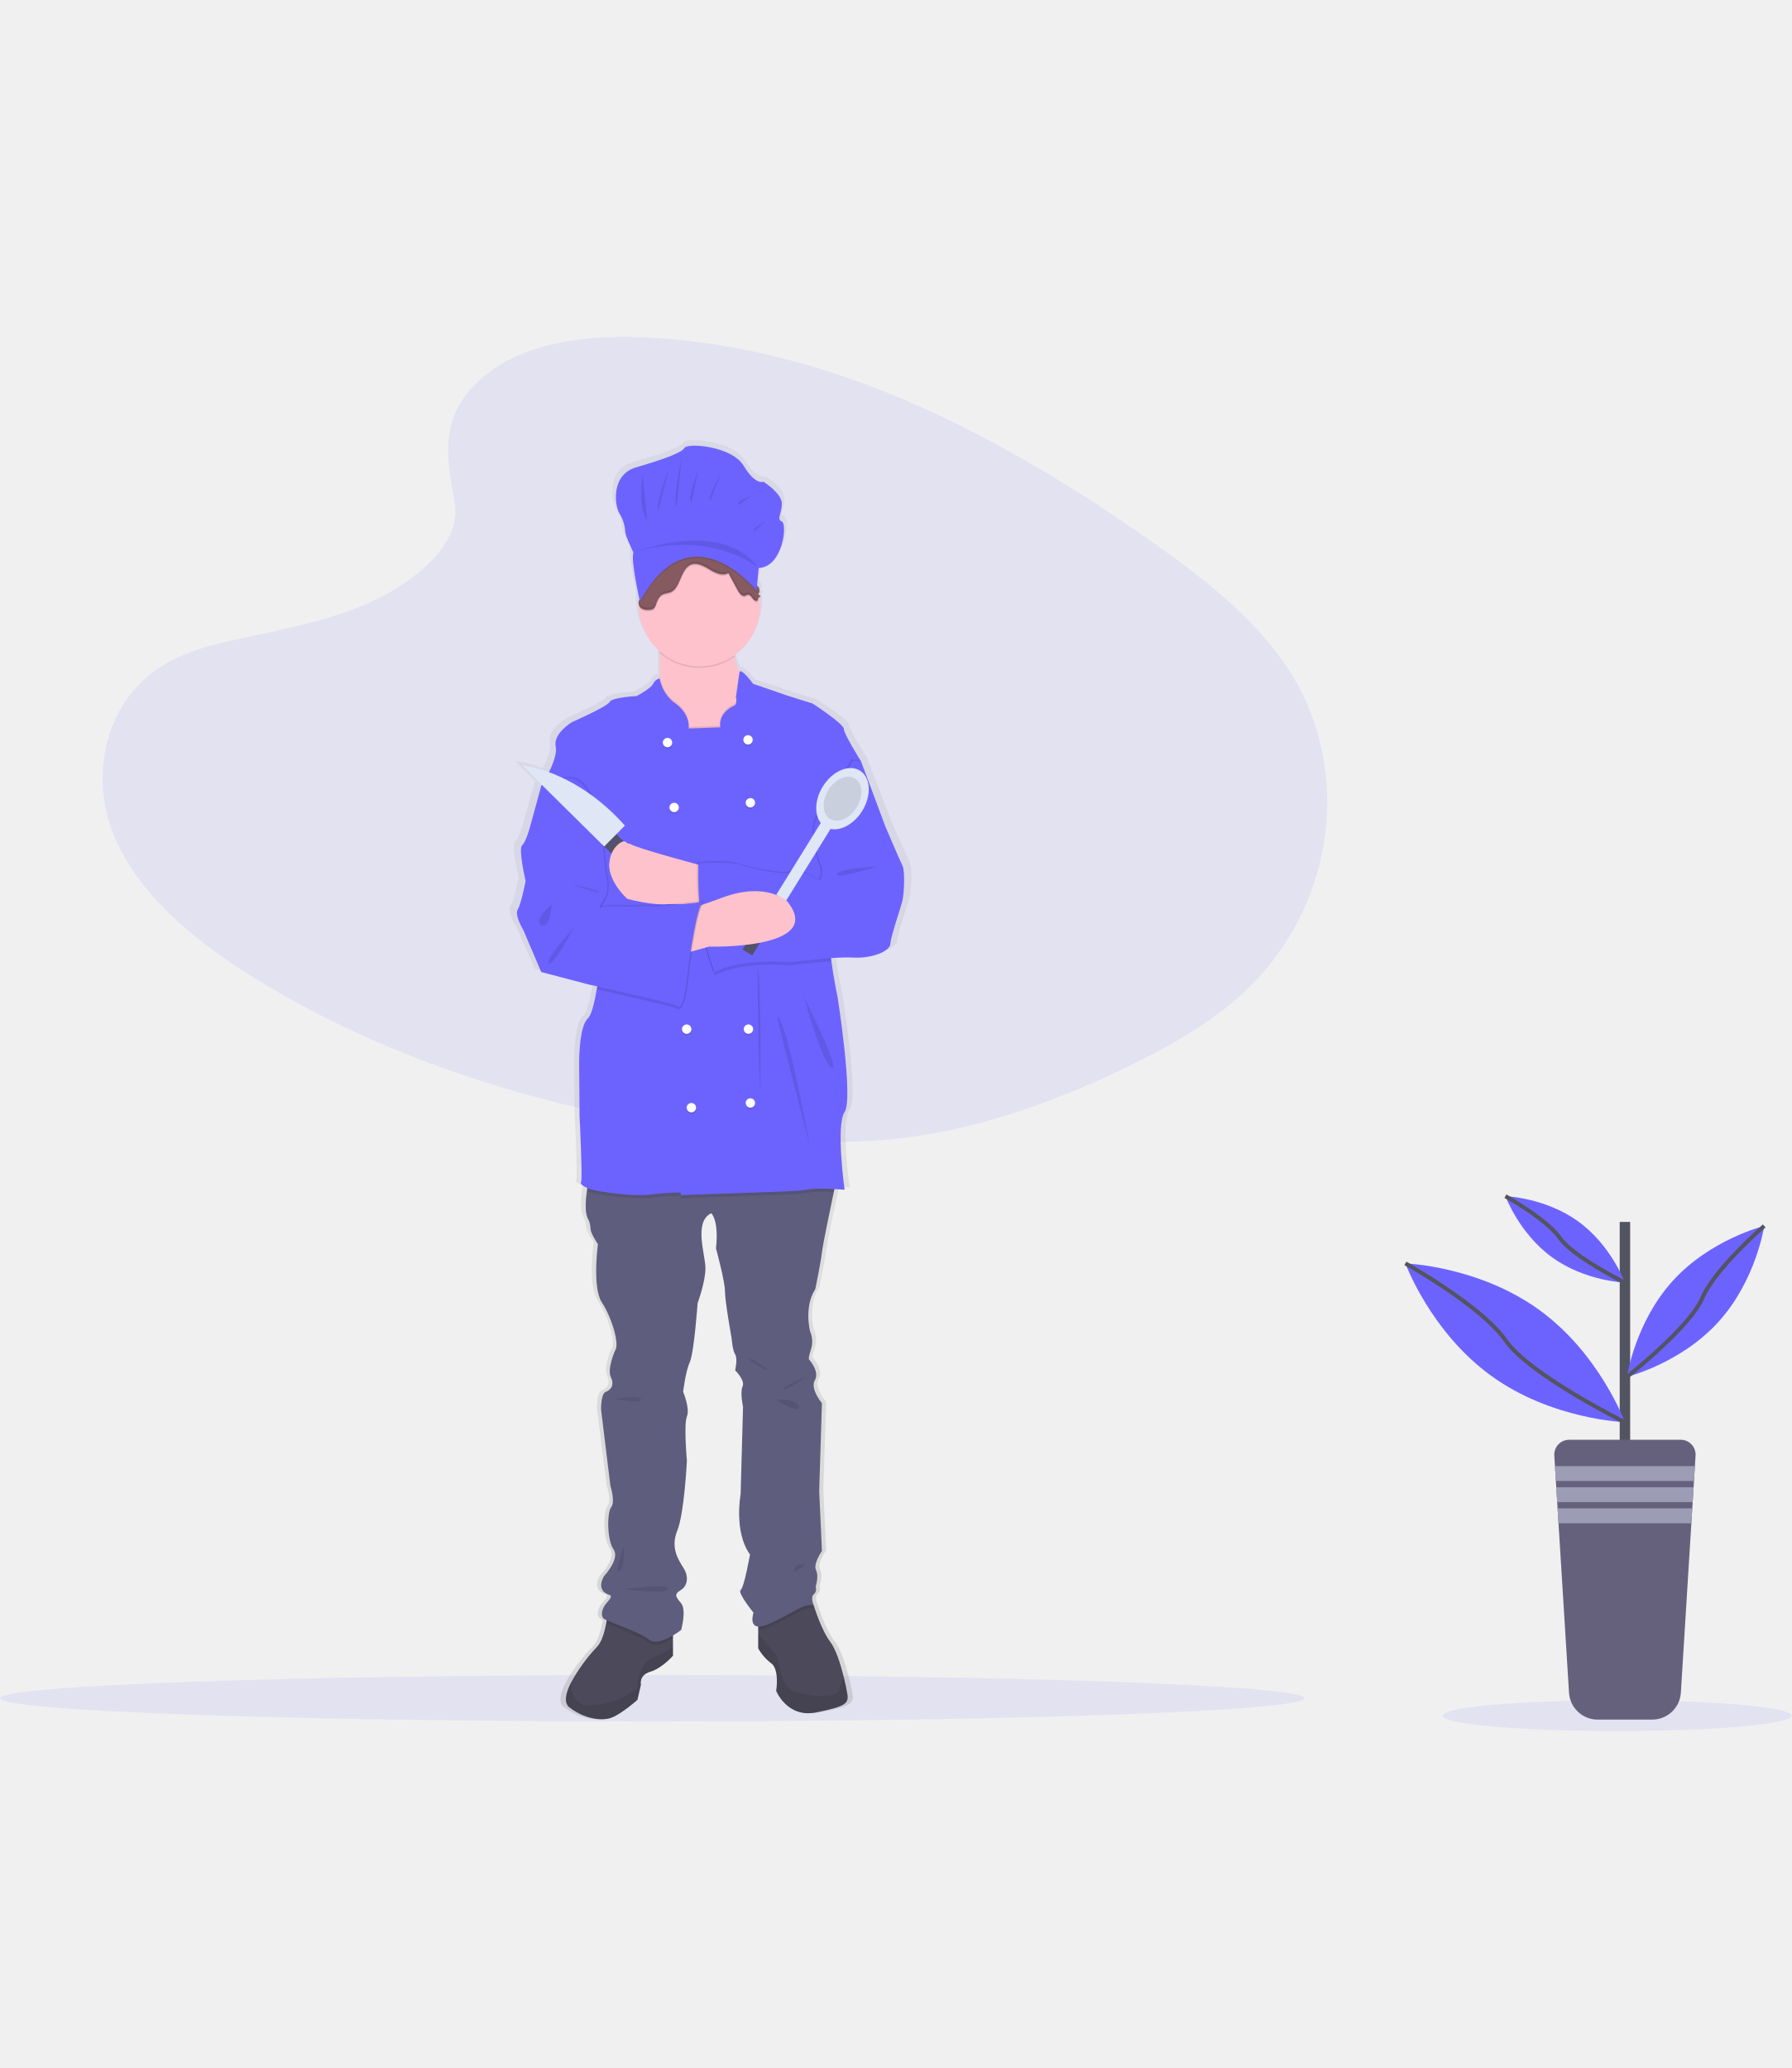
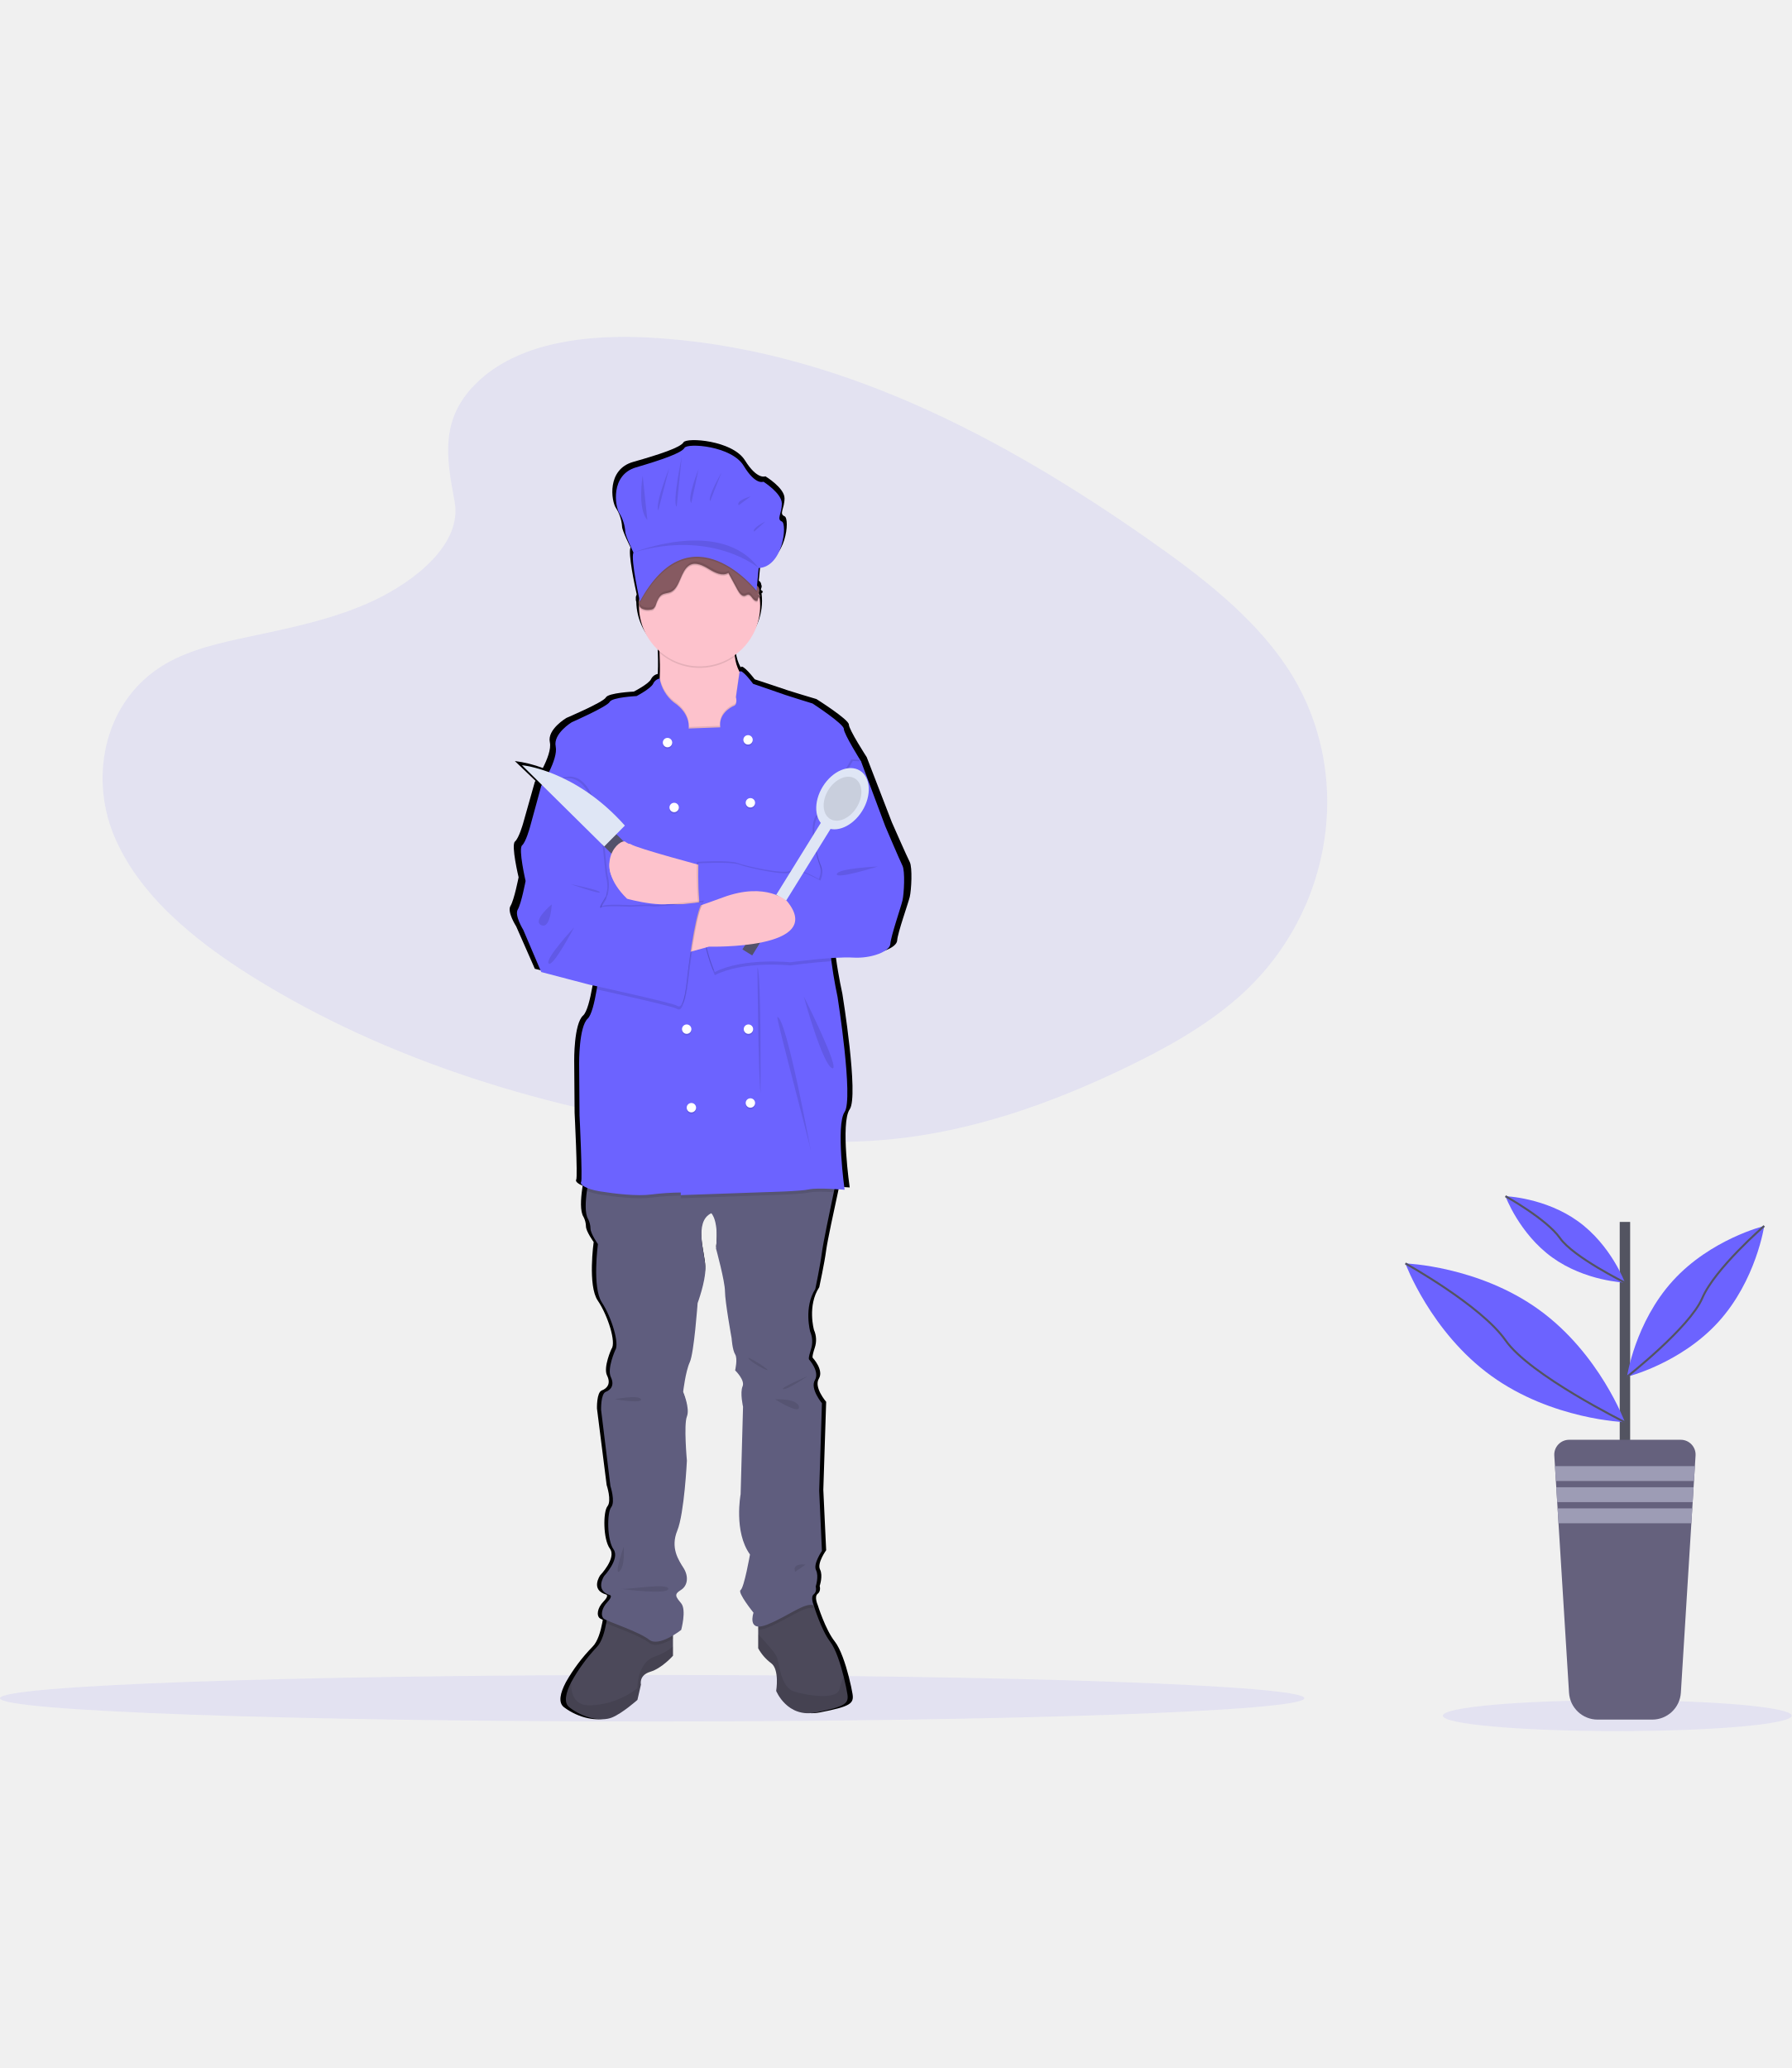
<svg xmlns="http://www.w3.org/2000/svg" data-name="Layer 1" width="600.069" height="692.728" viewBox="0 0 890.069 692.728">
  <defs>
    <linearGradient id="ef5d85de-35d2-4357-9719-f86a6844cb01-202" x1="507.947" y1="790.481" x2="507.947" y2="154.92" gradientUnits="userSpaceOnUse">
-       <stop offset="0" stop-color="gray" stop-opacity="0.25" />
-       <stop offset="0.535" stop-color="gray" stop-opacity="0.12" />
-       <stop offset="1" stop-color="gray" stop-opacity="0.1" />
+       <stop offset="0" stopColor="gray" stopOpacity="0.25" />
+       <stop offset="0.535" stopColor="gray" stopOpacity="0.12" />
+       <stop offset="1" stopColor="gray" stopOpacity="0.1" />
    </linearGradient>
  </defs>
  <ellipse cx="324" cy="676.395" rx="324" ry="11.547" fill="#6c63ff" opacity="0.1" />
  <path d="M393.787,124.6c20.641-18.394,53.041-22.143,82.533-20.678,92.634,4.602,176.254,49.324,248.584,99.91,26.185,18.313,51.965,38.048,68.962,63.266,34.6,51.336,24.337,122.453-23.776,164.745-16.369,14.389-36.213,25.419-56.585,35.198-36.222,17.386-75.305,31.343-116.416,35.316-29.317,2.833-58.995.53-88.14-3.423C427.52,487.89,347.591,463.47,280.598,421.69c-29.383-18.324-57.077-41.106-69.188-70.75s-4.36-67.21,25.643-84.756c12.409-7.257,27.245-10.535,41.77-13.612,21.38-4.53,43.104-8.996,62.398-18.205,19.928-9.512,43.526-27.907,39.58-48.962C376.567,162.813,373.17,142.973,393.787,124.6Z" transform="translate(-154.9654 -103.6359)" fill="#6c63ff" opacity="0.1" />
  <ellipse cx="803.416" cy="685.062" rx="86.653" ry="7.667" fill="#6c63ff" opacity="0.1" />
  <path d="M606.904,364.53c-1.411-2.731-8.869-19.702-8.869-19.702l-12.497-32.382s-8.869-13.655-8.869-16.191-16.125-12.68-16.125-12.68-13.102-3.901-14.11-4.292-16.528-5.524-16.528-5.524-6.112-8.037-6.982-5.938l-.001.005c-.032-.053-.064-.099-.096-.154a20.75,20.75,0,0,1-2.33-7.514c-.033-.234-.062-.48-.091-.724a29.911,29.911,0,0,0,13.128-24.628,29.511,29.511,0,0,0-.258-3.828,2.684,2.684,0,0,1,.347-.183c.251-.109.187-.198.003-.29.063-.033.126-.068.19-.095.334-.145.111-.255-.212-.385l.019-.01c.455-.198-.12-.328-.582-.537-.025-.135-.048-.27-.075-.405a2.723,2.723,0,0,0,.185-.804c.041.02.078.042.122.061a3.414,3.414,0,0,0-.008-1.526,2.684,2.684,0,0,1-.105.3,2.547,2.547,0,0,0-1.173-2.309c-.023-.02-.049-.042-.072-.062l.855-8.751c12.605-.596,14.816-22.04,11.941-23.231s0-3.773,0-8.935-9.509-10.921-9.509-10.921-3.98,1.986-10.172-7.942-28.968-11.516-30.516-8.935-11.72,5.957-24.988,9.729-10.836,19.459-8.624,22.834a19.266,19.266,0,0,1,3.096,9.332c0,1.986,4.202,10.325,4.202,10.325-1.325,2.89,2.047,18.721,3.046,23.22-.016.138-.032.276-.046.415-.008.014-.02.025-.028.039a2.119,2.119,0,0,0-.129.226,2.589,2.589,0,0,0-.204,1.492,3.117,3.117,0,0,0,.224,1.631,29.758,29.758,0,0,0,10.552,22.202c.016.271.031.543.046.822.186,3.675.29,8.021.097,12.18-.01.213-.026.421-.037.633a4.759,4.759,0,0,0-3.373,2.66c-1.25,2.403-8.506,6.11-8.506,6.11s-12.699.585-13.908,2.926-19.552,10.144-19.552,10.144-9.675,5.657-8.264,12.094c.737,3.364-1.332,8.589-3.477,12.815a60.857,60.857,0,0,0-13.915-3.47l10.276,9.831c-.215.336-.342.526-.342.526l-5.845,20.678s-2.016,7.218-4.031,8.973,1.814,17.752,1.814,17.752-2.217,11.314-4.031,14.24,2.822,10.144,2.822,10.144l9.272,21.068,24.591,6.242s1.639.347,4.287.914q-.125.755-.255,1.505c-1.185,6.711-2.741,12.883-4.636,14.552-4.636,4.097-4.434,22.433-4.434,22.433l.202,25.945s1.613,31.992.806,33.162c-.509.739.512,1.944,3.207,3.026-.077.482-.153.97-.224,1.468-.758,5.306-1.096,11.361.645,14.037a10.665,10.665,0,0,1,1.209,4.682c0,2.536,3.83,7.803,3.83,7.803s-3.023,21.653,2.016,29.066,9.272,20.873,6.853,23.994c0,0-4.233,9.168-2.217,13.265s0,6.437-2.62,7.413-2.395,8.973-2.395,8.973l4.813,38.039s2.62,7.803.403,10.534-2.217,16.386,1.209,21.068-4.838,13.265-4.838,13.265-5.039,7.218,3.023,9.559c0,0,1.613.39-1.411,3.511s-3.628,7.023-1.613,8.388a9.225,9.225,0,0,0,1.307.649c-.075.462-.156.941-.251,1.45-.774,4.073-2.233,9.379-4.886,11.946a85.16,85.16,0,0,0-13.198,17.588c-2.765,5.244-3.975,10.152-.911,12.453,7.256,5.462,16.528,7.218,21.971,5.072s13.102-8.778,13.102-8.778l1.814-7.608s-1.209-4.682,4.838-6.437,11.691-7.998,11.691-7.998V748.658a42.853,42.853,0,0,0,4.233-2.762s2.822-9.949,0-13.265-3.83-4.487-.202-6.632,4.12-6.827,1.459-10.924c-2.669-4.097-6.902-10.144-3.273-18.727s4.959-34.918,4.959-34.918-1.693-17.947,0-22.043-1.935-12.29-1.935-12.29,1.209-10.144,3.427-14.825,4.031-29.456,4.031-29.456,4.031-10.534,4.031-17.361-6.249-23.214,3.023-27.505c0,0,4.031,3.511,2.419,17.556,0,0,4.636,16.386,4.636,21.458s3.427,23.409,3.427,23.409.403,5.852,1.814,7.998,0,7.998,0,7.998,5.241,4.877,3.83,7.998.242,10.159.242,10.159l-1.25,43.68s-3.628,18.727,4.838,30.041c0,0-3.023,16.581-4.838,17.752s6.652,11.314,6.652,11.314-2.346,6.571,2.419,6.894v10.858a23.198,23.198,0,0,0,6.652,7.413c4.434,3.121,2.62,13.85,2.62,13.85s5.644,13.655,20.56,10.729,16.931-4.292,16.125-9.168c-.29-1.779-.935-4.955-1.862-8.56-1.604-6.266-4.064-13.827-7.006-17.556-4.636-5.876-8.466-18.165-8.466-18.165s-1.814-4.097,0-5.462,1.008-3.901,1.008-3.901,1.766-5.072.177-8.193,3.048-9.559,3.048-9.559l-1.411-30.041,1.411-43.696s-6.249-7.218-3.628-11.509-3.023-10.339-3.023-10.339-.605-.195,1.008-5.072a12.156,12.156,0,0,0-.403-8.778s-3.427-12.094,2.62-21.263c0,0,2.62-12.094,3.427-18.337.556-4.338,4.039-20.545,6.112-30.026q.176-.804.337-1.539c2.985.163,5.242.353,5.242.353s-4.636-32.187,0-38.819-3.628-57.351-3.628-57.351-1.975-8.864-3.193-17.908c-.07-.515-.133-1.03-.197-1.545a97.708,97.708,0,0,1,11.251-.25c9.675.585,19.149-3.121,19.35-6.828s5.442-18.337,6.249-21.653S608.315,367.261,606.904,364.53Z" transform="translate(-154.9654 -103.6359)" fill="url(#ef5d85de-35d2-4357-9719-f86a6844cb01-202)" />
  <path d="M489.291,740.846v18.063s-5.438,6.215-11.265,7.963-4.661,6.409-4.661,6.409l-1.748,7.575s-7.38,6.604-12.624,8.74-14.178.388-21.17-5.05c-2.952-2.292-1.787-7.178.878-12.399a84.568,84.568,0,0,1,12.718-17.511c2.556-2.556,3.962-7.839,4.708-11.894.552-3.038.73-5.392.73-5.392Z" transform="translate(-154.9654 -103.6359)" fill="#4c495a" />
  <path d="M489.291,754.325v4.584s-5.438,6.215-11.265,7.963-4.661,6.409-4.661,6.409l-1.748,7.575s-7.38,6.604-12.624,8.74-14.178.388-21.17-5.05c-2.952-2.292-1.787-7.178.878-12.399-.124,5.485,1.499,11.646,9.416,11.428a40.104,40.104,0,0,0,23.501-8.546s-.194-12.819,8.74-15.732A27.213,27.213,0,0,0,489.291,754.325Z" transform="translate(-154.9654 -103.6359)" opacity="0.1" />
  <path d="M560.376,787.071c-14.372,2.913-19.811-10.682-19.811-10.682s1.748-10.682-2.525-13.79a22.92,22.92,0,0,1-6.409-7.38V737.35l17.48-12.43,9.462,8.375.637.559s3.69,12.236,8.157,18.086c2.836,3.714,5.205,11.242,6.751,17.48.894,3.589,1.515,6.751,1.795,8.522C576.691,782.798,574.748,784.157,560.376,787.071Z" transform="translate(-154.9654 -103.6359)" fill="#4c495a" />
  <path d="M560.376,787.071c-14.372,2.913-19.811-10.682-19.811-10.682s1.748-10.682-2.525-13.79a22.92,22.92,0,0,1-6.409-7.38v-6.922c2.774,2.929,8.002,8.6,9.128,11.001,1.554,3.302,1.748,15.343,8.934,17.48s21.17,4.079,22.335-1.36a30.3,30.3,0,0,1,2.09-5.998c.894,3.589,1.515,6.751,1.795,8.522C576.691,782.798,574.748,784.157,560.376,787.071Z" transform="translate(-154.9654 -103.6359)" opacity="0.1" />
  <path d="M456.856,737.35l32.435,3.496v9.548c-3.659,2.167-8.903,4.467-11.848,2.105-4.351-3.48-17.286-7.901-21.318-9.758C456.677,739.704,456.856,737.35,456.856,737.35Z" transform="translate(-154.9654 -103.6359)" opacity="0.1" />
  <path d="M559.211,735.408c-4.467-1.554-12.43,5.244-22.918,9.517a10.917,10.917,0,0,1-4.661,1.041v-8.616l17.48-12.43,9.462,8.375A11.814,11.814,0,0,0,559.211,735.408Z" transform="translate(-154.9654 -103.6359)" opacity="0.1" />
  <path d="M570.67,521.57s-.614,2.859-1.492,7.007c-1.997,9.439-5.353,25.575-5.889,29.895-.777,6.215-3.302,18.257-3.302,18.257-5.827,9.128-2.525,21.17-2.525,21.17a12.468,12.468,0,0,1,.388,8.74c-1.554,4.856-.971,5.05-.971,5.05s5.438,6.021,2.913,10.294,3.496,11.459,3.496,11.459l-1.36,43.506,1.36,29.91s-4.467,6.409-2.937,9.517-.171,8.157-.171,8.157.777,2.525-.971,3.884,0,5.438,0,5.438c-4.467-1.554-12.43,5.244-22.918,9.517s-6.992-5.827-6.992-5.827-8.157-10.1-6.409-11.265,4.661-17.674,4.661-17.674c-8.157-11.265-4.661-29.91-4.661-29.91l1.204-43.49s-1.593-7.007-.233-10.115-3.69-7.963-3.69-7.963,1.36-5.827,0-7.963-1.748-7.963-1.748-7.963-3.302-18.257-3.302-23.307-4.467-21.364-4.467-21.364c1.554-13.984-2.331-17.48-2.331-17.48-8.934,4.273-2.913,20.587-2.913,27.385s-3.884,17.286-3.884,17.286-1.748,24.666-3.884,29.327-3.302,14.761-3.302,14.761,3.496,8.157,1.865,12.236,0,21.947,0,21.947-1.282,26.22-4.778,34.766.583,14.567,3.154,18.645c2.564,4.079,2.09,8.74-1.406,10.876s-2.525,3.302.194,6.604,0,13.207,0,13.207-11.071,8.74-15.926,4.856-20.393-8.934-22.335-10.294-1.36-5.244,1.554-8.352,1.36-3.496,1.36-3.496c-7.769-2.331-2.913-9.517-2.913-9.517s7.963-8.546,4.661-13.207-3.302-18.257-1.165-20.976-.388-10.488-.388-10.488l-4.638-37.873s-.218-7.963,2.307-8.934,4.467-3.302,2.525-7.38,2.136-13.207,2.136-13.207c2.331-3.108-1.748-16.509-6.604-23.889s-1.942-28.939-1.942-28.939-3.69-5.244-3.69-7.769a10.883,10.883,0,0,0-1.165-4.661c-1.678-2.665-1.352-8.693-.622-13.976.707-5.112,1.787-9.525,1.787-9.525Z" transform="translate(-154.9654 -103.6359)" fill="#5f5d7e" />
  <path d="M532.602,301.517l-38.262,8.934s-18.839-15.926-14.178-24.472c1.6-2.937,2.307-7.948,2.548-13.246.186-4.141.085-8.468-.093-12.127-.272-5.291-.707-9.198-.707-9.198s39.233-22.141,37.873,0a56.554,56.554,0,0,0,.256,11.063,21.15,21.15,0,0,0,2.245,7.481c2.098,3.737,4.685,3.791,4.685,3.791Z" transform="translate(-154.9654 -103.6359)" fill="#fdc2cc" />
  <path d="M520.04,262.471a30.092,30.092,0,0,1-37.423-1.865c-.272-5.291-.707-9.198-.707-9.198s39.233-22.141,37.873,0A56.554,56.554,0,0,0,520.04,262.471Z" transform="translate(-154.9654 -103.6359)" opacity="0.1" />
  <circle cx="347.533" cy="133.594" r="30.104" fill="#fdc2cc" />
  <path d="M532.602,301.517l-38.262,8.934s-18.839-15.926-14.178-24.472c1.6-2.937,2.307-7.948,2.548-13.246a19.519,19.519,0,0,0,6.969,11.692c8.74,5.827,7.38,13.013,7.38,13.013l15.732-.583c-.971-6.409,4.856-9.905,6.798-10.682s.971-4.273.971-4.273l1.725-11.949c2.098,3.737,4.685,3.791,4.685,3.791Z" transform="translate(-154.9654 -103.6359)" opacity="0.1" />
  <path d="M570.67,521.57s-.614,2.859-1.492,7.007c-4.226-.225-9.812-.388-12.298.179-4.273.971-21.364,1.36-21.364,1.36L493.175,531.615v-1.305a124.839,124.839,0,0,0-14.567.971c-7.186.971-18.451-.388-25.637-1.554a27.605,27.605,0,0,1-6.448-1.74c.707-5.112,1.787-9.525,1.787-9.525Z" transform="translate(-154.9654 -103.6359)" opacity="0.1" />
  <path d="M567.368,398.239c-.614,3.628-.163,9.641.614,15.577,1.173,9.004,3.076,17.83,3.076,17.83s7.963,50.498,3.496,57.101,0,38.65,0,38.65-13.401-1.165-17.674-.194-21.364,1.36-21.364,1.36l-42.34,1.499v-1.305a124.839,124.839,0,0,0-14.567.971c-7.186.971-18.451-.388-25.637-1.554s-10.1-3.496-9.323-4.661-.777-33.018-.777-33.018l-.194-25.831s-.194-18.257,4.273-22.335c1.826-1.663,3.325-7.808,4.467-14.489,1.639-9.672,2.525-20.471,2.525-20.471L424.421,328.32l-.583-1.554s8.546-13.207,7.186-19.616,7.963-12.042,7.963-12.042,17.674-7.769,18.839-10.1,13.401-2.913,13.401-2.913,6.992-3.69,8.196-6.083a4.594,4.594,0,0,1,3.255-2.649,19.56,19.56,0,0,0,7,11.84c8.74,5.827,7.38,13.013,7.38,13.013l15.732-.583c-.971-6.409,4.856-9.905,6.798-10.682s.971-4.273.971-4.273l1.818-12.578c.839-2.09,6.728,5.912,6.728,5.912s14.955,5.112,15.926,5.5,13.596,4.273,13.596,4.273,15.538,10.1,15.538,12.624,8.546,16.12,8.546,16.12-.101.544-.287,1.538C580.451,326.774,568.79,389.888,567.368,398.239Z" transform="translate(-154.9654 -103.6359)" fill="#6c63ff" />
  <path d="M505.217,366.775s-33.6-8.934-36.902-11.071-22.724,10.294.971,27.191c0,0,28.974,6.021,36.726,0S505.217,366.775,505.217,366.775Z" transform="translate(-154.9654 -103.6359)" fill="#fdc2cc" />
  <path d="M577.856,313.559l4.079.194,12.042,32.241s7.186,16.897,8.546,19.616.777,13.984,0,17.286-5.827,17.868-6.021,21.559-9.323,7.38-18.645,6.798-31.075,2.331-31.075,2.331-23.231-2.428-37.485,4.856c0,0-9.128-18.839-8.157-53.994,0,0,16.12-.971,20.199.583s23.889,6.021,26.414,3.69,13.984,4.273,13.984,4.273a9.843,9.843,0,0,0,0-8.157c-1.942-4.661-5.244-19.228-.971-23.889S577.856,313.559,577.856,313.559Z" transform="translate(-154.9654 -103.6359)" opacity="0.1" />
  <path d="M567.982,413.816c-9.641.653-20.424,2.098-20.424,2.098s-23.229-2.432-37.485,4.856c0,0-9.128-18.839-8.157-53.994,0,0,16.12-.971,20.199.583s23.889,6.021,26.414,3.69,13.984,4.273,13.984,4.273a9.843,9.843,0,0,0,0-8.157c-1.942-4.661-5.244-19.228-.971-23.889s17.091-27.385,17.091-27.385l3.791.179c-1.973,10.706-13.634,73.82-15.056,82.171C566.754,401.867,567.205,407.88,567.982,413.816Z" transform="translate(-154.9654 -103.6359)" opacity="0.1" />
  <path d="M578.633,314.336l4.079.194,12.042,32.241s7.186,16.897,8.546,19.616.777,13.984,0,17.286-5.827,17.868-6.021,21.559-9.323,7.38-18.645,6.798-31.075,2.331-31.075,2.331-23.231-2.428-37.485,4.856c0,0-9.128-18.839-8.157-53.994,0,0,16.12-.971,20.199.583s23.889,6.021,26.414,3.69,13.984,4.273,13.984,4.273a9.843,9.843,0,0,0,0-8.157c-1.942-4.661-5.244-19.228-.971-23.889S578.633,314.336,578.633,314.336Z" transform="translate(-154.9654 -103.6359)" fill="#6c63ff" />
  <rect x="550.676" y="339.718" width="5.7" height="51.3" transform="translate(676.8311 863.7699) rotate(-148.2348)" fill="#dfe6f5" />
  <ellipse cx="573.51" cy="333.092" rx="16.416" ry="11.514" transform="translate(-166.5723 541.7095) rotate(-58.23485)" fill="#dfe6f5" />
  <ellipse cx="573.51" cy="333.092" rx="11.783" ry="8.265" transform="translate(-166.5723 541.7095) rotate(-58.23485)" opacity="0.1" />
  <rect x="531.771" y="379.939" width="5.7" height="31.92" transform="translate(625.7809 910.3072) rotate(-148.2348)" fill="#53526b" />
  <path d="M495.312,409.893l11.848-3.302s58.461,1.554,38.844-22.53c0,0-10.294-9.905-31.852-1.942s-27.579,8.934-27.579,8.934Z" transform="translate(-154.9654 -103.6359)" fill="#fdc2cc" />
  <circle cx="331.606" cy="202.348" r="2.331" opacity="0.1" />
  <circle cx="371.616" cy="200.989" r="2.331" opacity="0.1" />
  <circle cx="331.606" cy="201.571" r="2.331" fill="#fff" />
  <circle cx="334.908" cy="234.589" r="2.331" opacity="0.1" />
  <circle cx="372.781" cy="232.258" r="2.331" opacity="0.1" />
  <circle cx="334.908" cy="233.812" r="2.331" fill="#fff" />
  <circle cx="371.81" cy="344.726" r="2.331" opacity="0.1" />
  <circle cx="341.137" cy="344.726" r="2.331" opacity="0.1" />
  <circle cx="371.81" cy="343.949" r="2.331" fill="#fff" />
  <circle cx="343.467" cy="383.751" r="2.331" opacity="0.1" />
  <circle cx="372.781" cy="381.42" r="2.331" opacity="0.1" />
  <circle cx="343.467" cy="382.974" r="2.331" fill="#fff" />
  <circle cx="341.137" cy="343.949" r="2.331" fill="#fff" />
  <circle cx="372.781" cy="380.643" r="2.331" fill="#fff" />
  <circle cx="371.616" cy="200.212" r="2.331" fill="#fff" />
  <circle cx="372.781" cy="231.481" r="2.331" fill="#fff" />
  <path d="M531.243,416.885s.388,53.217,1.554,62.734C532.797,479.618,533.22,419.393,531.243,416.885Z" transform="translate(-154.9654 -103.6359)" opacity="0.1" />
  <path d="M541.148,441.551c-.801,0,15.926,62.345,16.703,66.812S545.809,441.551,541.148,441.551Z" transform="translate(-154.9654 -103.6359)" opacity="0.1" />
  <path d="M554.355,431.451c0,.583,9.323,33.795,13.984,35.543S554.355,431.451,554.355,431.451Z" transform="translate(-154.9654 -103.6359)" opacity="0.1" />
  <path d="M591.063,366.775s-19.811.883-20.393,3.743S591.063,366.775,591.063,366.775Z" transform="translate(-154.9654 -103.6359)" opacity="0.1" />
  <path d="M556.103,620.04s-14.178,6.021-12.042,6.409S556.103,620.04,556.103,620.04Z" transform="translate(-154.9654 -103.6359)" opacity="0.1" />
  <path d="M526.776,611.106c-.552-1.242,9.517,5.05,9.517,5.827S527.553,612.854,526.776,611.106Z" transform="translate(-154.9654 -103.6359)" opacity="0.1" />
  <path d="M539.983,631.499s11.071-.559,11.848,3.702S539.983,631.499,539.983,631.499Z" transform="translate(-154.9654 -103.6359)" opacity="0.1" />
  <path d="M460.352,631.475s12.042-2.355,13.013,0S460.352,631.475,460.352,631.475Z" transform="translate(-154.9654 -103.6359)" opacity="0.1" />
  <path d="M464.819,704.721s.79,9.905-2.13,12.236S464.819,704.721,464.819,704.721Z" transform="translate(-154.9654 -103.6359)" opacity="0.1" />
  <path d="M463.348,725.697c3.801.388,23.806-3.108,23.612,0S463.348,725.697,463.348,725.697Z" transform="translate(-154.9654 -103.6359)" opacity="0.1" />
  <path d="M555.132,713.655s-6.823-1.049-5.159,3.554Z" transform="translate(-154.9654 -103.6359)" opacity="0.1" />
  <path d="M428.305,325.989h-3.69l-5.632,20.587s-1.942,7.186-3.884,8.934,1.748,17.674,1.748,17.674-2.136,11.265-3.884,14.178,2.719,10.1,2.719,10.1l8.934,20.976,23.695,6.215s41.758,9.128,43.7,10.488,3.69-.583,5.05-13.207,5.05-37.096,7.963-38.262c0,0-23.307,2.525-25.249,2.136s-11.265.194-11.265.194-12.236-.777-14.178.388,2.525-5.641,2.525-5.641a18.731,18.731,0,0,0,0-9.508C455.496,365.999,454.72,306.567,428.305,325.989Z" transform="translate(-154.9654 -103.6359)" opacity="0.1" />
  <path d="M504.246,386.003c-2.913,1.165-6.604,25.637-7.963,38.262s-3.108,14.567-5.05,13.207c-1.577-1.103-29.413-7.334-39.815-9.633,1.639-9.672,2.525-20.471,2.525-20.471L424.421,328.32h3.108c26.414-19.422,27.191,40.01,28.551,45.254a18.736,18.736,0,0,1,0,9.509s-4.467,6.806-2.525,5.64,14.178-.388,14.178-.388,9.323-.583,11.265-.194S504.246,386.003,504.246,386.003Z" transform="translate(-154.9654 -103.6359)" opacity="0.1" />
  <path d="M427.529,326.766h-3.69l-5.632,20.587s-1.942,7.186-3.884,8.934,1.748,17.674,1.748,17.674-2.136,11.265-3.884,14.178,2.719,10.1,2.719,10.1l8.934,20.976,23.695,6.215s41.758,9.128,43.7,10.488,3.69-.583,5.05-13.207,5.05-37.096,7.963-38.262c0,0-23.307,2.525-25.249,2.136s-11.265.194-11.265.194-12.236-.777-14.178.388,2.525-5.641,2.525-5.641a18.731,18.731,0,0,0,0-9.508C454.72,366.775,453.943,307.344,427.529,326.766Z" transform="translate(-154.9654 -103.6359)" fill="#6c63ff" />
  <path d="M440.153,397.074s-10.682,20.199-12.624,17.868S440.153,397.074,440.153,397.074Z" transform="translate(-154.9654 -103.6359)" opacity="0.1" />
  <path d="M429.082,385.572s-9.905,8.2-5.244,10.337S429.082,385.572,429.082,385.572Z" transform="translate(-154.9654 -103.6359)" opacity="0.1" />
  <path d="M438.405,375.515c.777.194,14.372,2.894,14.567,4.069S438.405,375.515,438.405,375.515Z" transform="translate(-154.9654 -103.6359)" opacity="0.1" />
  <path d="M532.688,233.236a2.002,2.002,0,0,0-1.328,2.082c-.792.699-1.903-.124-2.548-1.018-.653-.886-1.391-1.981-2.377-1.857a8.534,8.534,0,0,0-1.36.567c-1.554.497-2.867-1.328-3.737-2.929q-2.272-4.207-4.545-8.406c-3.038,1.764-6.627-.085-9.641-1.911s-6.604-3.682-9.649-1.919c-4.467,2.579-4.63,11.179-9.261,13.3-1.492.684-3.224.536-4.607,1.476-1.367.932-2.105,2.727-2.719,4.444a4.707,4.707,0,0,1-1.523,2.509,3.345,3.345,0,0,1-1.569.381,6.732,6.732,0,0,1-4.04-.567,3.414,3.414,0,0,1-1.398-4.04,2.114,2.114,0,0,1,.124-.225,14.137,14.137,0,0,0,1.336-1.919c.466-1.235-.202-2.672-.054-4.009.241-2.284,2.657-3.488,3.069-5.733.171-.878-.008-1.818.155-2.704a2.458,2.458,0,0,1,.093-.342l-1.422.979c1.593-1.857,2.393-4.436,3.558-6.689a20.6,20.6,0,0,1,12.57-10.232c5.065-1.476,10.418-1.072,15.53.179a51.14,51.14,0,0,1,13.821,5.695,13.715,13.715,0,0,1,4.024,3.271,25.192,25.192,0,0,1,2.385,4.405c1.507,3.123,5.625,6.013,2.346,6.448-2.727.365-.241,2.276,1.189,3.566a3.708,3.708,0,0,1,.823.901,3.226,3.226,0,0,1-.171,3.115C531.212,232.755,533.449,232.895,532.688,233.236Z" transform="translate(-154.9654 -103.6359)" opacity="0.1" />
  <path d="M532.688,232.46a2.002,2.002,0,0,0-1.328,2.082c-.792.699-1.903-.124-2.548-1.018-.653-.886-1.391-1.981-2.377-1.857a8.533,8.533,0,0,0-1.36.567c-1.554.497-2.867-1.328-3.737-2.929q-2.272-4.207-4.545-8.406c-3.038,1.764-6.627-.085-9.641-1.911s-6.604-3.682-9.649-1.919c-4.467,2.579-4.63,11.179-9.261,13.3-1.492.684-3.224.536-4.607,1.476-1.367.932-2.105,2.727-2.719,4.444a4.707,4.707,0,0,1-1.523,2.509,3.345,3.345,0,0,1-1.569.381,6.733,6.733,0,0,1-4.04-.567,3.414,3.414,0,0,1-1.398-4.04,2.114,2.114,0,0,1,.124-.225,14.137,14.137,0,0,0,1.336-1.919c.466-1.235-.202-2.672-.054-4.009.241-2.284,2.657-3.488,3.069-5.733.171-.878-.008-1.818.155-2.704a2.458,2.458,0,0,1,.093-.342l-1.422.979c1.593-1.857,2.393-4.436,3.558-6.689a20.6,20.6,0,0,1,12.57-10.232c5.065-1.476,10.418-1.072,15.53.179a51.14,51.14,0,0,1,13.821,5.695,13.715,13.715,0,0,1,4.024,3.271,25.192,25.192,0,0,1,2.385,4.405c1.507,3.123,5.625,6.013,2.346,6.448-2.727.365-.241,2.276,1.189,3.566a3.708,3.708,0,0,1,.823.901,3.226,3.226,0,0,1-.171,3.115C531.212,231.978,533.449,232.118,532.688,232.46Z" transform="translate(-154.9654 -103.6359)" fill="#865a61" />
  <path d="M531.111,227.262l-.311,3.271s-32.598-41.315-57.956,5.337c0,0-.124-.567-.334-1.523a14.137,14.137,0,0,0,1.336-1.919c.466-1.235-.202-2.672-.054-4.009.241-2.284,2.657-3.488,3.069-5.733.171-.878-.008-1.818.155-2.704a2.458,2.458,0,0,1,.093-.342l-1.422.979c1.593-1.857,2.393-4.436,3.558-6.689a20.6,20.6,0,0,1,12.57-10.232c5.065-1.476,10.418-1.072,15.53.179a51.14,51.14,0,0,1,13.821,5.695,13.715,13.715,0,0,1,4.024,3.271,25.192,25.192,0,0,1,2.385,4.405c1.507,3.123,5.625,6.013,2.346,6.448C527.195,224.061,529.681,225.973,531.111,227.262Z" transform="translate(-154.9654 -103.6359)" opacity="0.1" />
  <g opacity="0.1">
    <path d="M531.915,232.036a1.574,1.574,0,0,0-.37,1.345c-.792.699-1.903-.124-2.548-1.018-.653-.886-1.391-1.981-2.377-1.857a8.533,8.533,0,0,0-1.36.567c-1.554.497-2.867-1.328-3.737-2.929q-2.272-4.207-4.545-8.406c-3.038,1.764-6.627-.085-9.641-1.911s-6.604-3.682-9.649-1.919c-4.467,2.579-4.63,11.179-9.261,13.3-1.492.684-3.224.536-4.607,1.476-1.367.932-2.105,2.727-2.719,4.444a4.707,4.707,0,0,1-1.523,2.509,3.345,3.345,0,0,1-1.569.381,6.733,6.733,0,0,1-4.04-.567,3.634,3.634,0,0,1-1.514-2.136,3.493,3.493,0,0,0,1.514,3.689,6.732,6.732,0,0,0,4.04.567,3.345,3.345,0,0,0,1.569-.381,4.707,4.707,0,0,0,1.523-2.509c.614-1.717,1.352-3.512,2.719-4.444,1.383-.94,3.115-.792,4.607-1.476,4.63-2.121,4.793-10.721,9.261-13.3,3.045-1.764,6.635.093,9.649,1.919s6.604,3.675,9.641,1.911q2.272,4.195,4.545,8.406c.87,1.6,2.183,3.426,3.737,2.929a8.533,8.533,0,0,1,1.36-.567c.987-.124,1.725.971,2.377,1.857.645.893,1.756,1.717,2.548,1.018a2.002,2.002,0,0,1,1.328-2.082C533.479,232.581,532.191,232.436,531.915,232.036Z" transform="translate(-154.9654 -103.6359)" />
    <path d="M529.374,224.275a2.813,2.813,0,0,1,.734-.185c1.445-.192,1.452-.862.879-1.817a2.272,2.272,0,0,1-.879.264C528.548,222.745,528.696,223.46,529.374,224.275Z" transform="translate(-154.9654 -103.6359)" />
    <path d="M532.351,230.782a3.51,3.51,0,0,0-.008-1.519,2.241,2.241,0,0,1-.394.855C531.706,230.427,532.005,230.626,532.351,230.782Z" transform="translate(-154.9654 -103.6359)" />
    <path d="M474.023,228.544c-.017.089-.035.177-.045.269a8.912,8.912,0,0,0,.152,2.088A7.349,7.349,0,0,0,474.023,228.544Z" transform="translate(-154.9654 -103.6359)" />
    <path d="M477.177,219.066a11.268,11.268,0,0,1-1.303,1.947l1.254-.863A8.688,8.688,0,0,1,477.177,219.066Z" transform="translate(-154.9654 -103.6359)" />
  </g>
  <path d="M472.843,235.093s-4.688-20.956-3.196-24.316c0,0-4.048-8.303-4.048-10.28a19.631,19.631,0,0,0-2.983-9.292c-2.131-3.361-4.475-18.979,8.31-22.735s22.586-7.117,24.078-9.687,23.438-.988,29.405,8.896,9.802,7.908,9.802,7.908,9.162,5.733,9.162,10.873-2.77,7.71,0,8.896.639,22.537-11.506,23.13l-1.065,11.269S498.199,188.437,472.843,235.093Z" transform="translate(-154.9654 -103.6359)" fill="#6c63ff" />
  <path d="M474.239,172.554s-2.816,16.509,2.331,22.044Z" transform="translate(-154.9654 -103.6359)" opacity="0.1" />
  <path d="M487.446,168.767s-7.186,17.674-5.438,21.073Z" transform="translate(-154.9654 -103.6359)" opacity="0.1" />
  <path d="M493.661,163.134s-4.856,23.015-2.525,24.86Z" transform="translate(-154.9654 -103.6359)" opacity="0.1" />
  <path d="M502.012,169.349s-6.021,14.761-3.593,16.8Z" transform="translate(-154.9654 -103.6359)" opacity="0.1" />
  <path d="M513.374,171.097s-7.089,12.042-5.632,14.178Z" transform="translate(-154.9654 -103.6359)" opacity="0.1" />
  <path d="M527.941,182.848s-7.575,2.039-6.021,4.467Z" transform="translate(-154.9654 -103.6359)" opacity="0.1" />
  <path d="M535.127,195.375s-6.798,3.302-5.535,5.05Z" transform="translate(-154.9654 -103.6359)" opacity="0.1" />
  <path d="M469.647,210.777s43.419-17.636,62.218,7.71C531.865,218.487,509.045,199.085,469.647,210.777Z" transform="translate(-154.9654 -103.6359)" opacity="0.1" />
  <polygon points="298.991 252.052 305.041 245.932 322.146 262.84 316.096 268.961 300.365 253.411 298.991 252.052" fill="#53526b" />
  <path d="M414.267,316.454s26.479,2.253,51.124,29.993l-10.272,10.391Z" transform="translate(-154.9654 -103.6359)" fill="#dfe6f5" />
  <path d="M493.69,366.053s-25.45-9.278-27.951-11.496-17.212,10.689.736,28.236c0,0,21.947,6.252,27.818,0S493.69,366.053,493.69,366.053Z" transform="translate(-154.9654 -103.6359)" fill="#fdc2cc" />
  <rect x="804.65" y="439.739" width="5.175" height="116.436" fill="#535461" />
  <path d="M997.292,659.457l-.328,5.244-.457,7.4-.19,3.088-.457,7.409-.198,3.088-.457,7.4-5.218,84.187a14.258,14.258,0,0,1-14.231,13.377h-27.108a14.251,14.251,0,0,1-14.222-13.377l-5.227-84.187-.457-7.4-.19-3.088-.466-7.409-.19-3.088-.457-7.4-.328-5.244a7.386,7.386,0,0,1,7.374-7.84h55.441A7.38,7.38,0,0,1,997.292,659.457Z" transform="translate(-154.9654 -103.6359)" fill="#65617d" />
  <polygon points="841.999 561.065 841.542 568.465 772.931 568.465 772.474 561.065 841.999 561.065" fill="#9d9cb5" />
  <polygon points="841.352 571.553 840.895 578.962 773.587 578.962 773.121 571.553 841.352 571.553" fill="#9d9cb5" />
  <polygon points="840.697 582.049 840.24 589.449 774.234 589.449 773.777 582.049 840.697 582.049" fill="#9d9cb5" />
  <path d="M919.541,587.017c30.12,21.788,42.661,55.869,42.661,55.869s-36.294-1.244-66.414-23.032-42.661-55.869-42.661-55.869S889.421,565.229,919.541,587.017Z" transform="translate(-154.9654 -103.6359)" fill="#6c63ff" />
-   <path d="M853.127,563.985s37.671,20.911,49.756,38.222,59.319,40.679,59.319,40.679" transform="translate(-154.9654 -103.6359)" fill="none" stroke="#535461" stroke-miterlimit="10" stroke-width="2" />
+   <path d="M853.127,563.985s37.671,20.911,49.756,38.222,59.319,40.679,59.319,40.679" transform="translate(-154.9654 -103.6359)" fill="none" stroke="#535461" strokeMiterlimit="10" strokeWidth="2" />
  <path d="M938.982,543.117c16.394,11.859,23.22,30.409,23.22,30.409s-19.754-.677-36.149-12.536-23.22-30.409-23.22-30.409S922.588,531.258,938.982,543.117Z" transform="translate(-154.9654 -103.6359)" fill="#6c63ff" />
-   <path d="M902.833,530.581s20.504,11.382,27.082,20.804,32.287,22.141,32.287,22.141" transform="translate(-154.9654 -103.6359)" fill="none" stroke="#535461" stroke-miterlimit="10" stroke-width="2" />
+   <path d="M902.833,530.581s20.504,11.382,27.082,20.804,32.287,22.141,32.287,22.141" transform="translate(-154.9654 -103.6359)" fill="none" stroke="#535461" strokeMiterlimit="10" strokeWidth="2" />
  <path d="M986.026,572.582c-18.83,20.697-22.814,47.739-22.814,47.739s26.547-6.514,45.377-27.21,22.814-47.739,22.814-47.739S1004.856,551.886,986.026,572.582Z" transform="translate(-154.9654 -103.6359)" fill="#6c63ff" />
-   <path d="M1031.402,545.372s-24.528,21.215-30.762,35.832-37.429,39.117-37.429,39.117" transform="translate(-154.9654 -103.6359)" fill="none" stroke="#535461" stroke-miterlimit="10" stroke-width="2" />
+   <path d="M1031.402,545.372s-24.528,21.215-30.762,35.832-37.429,39.117-37.429,39.117" transform="translate(-154.9654 -103.6359)" fill="none" stroke="#535461" strokeMiterlimit="10" strokeWidth="2" />
</svg>
